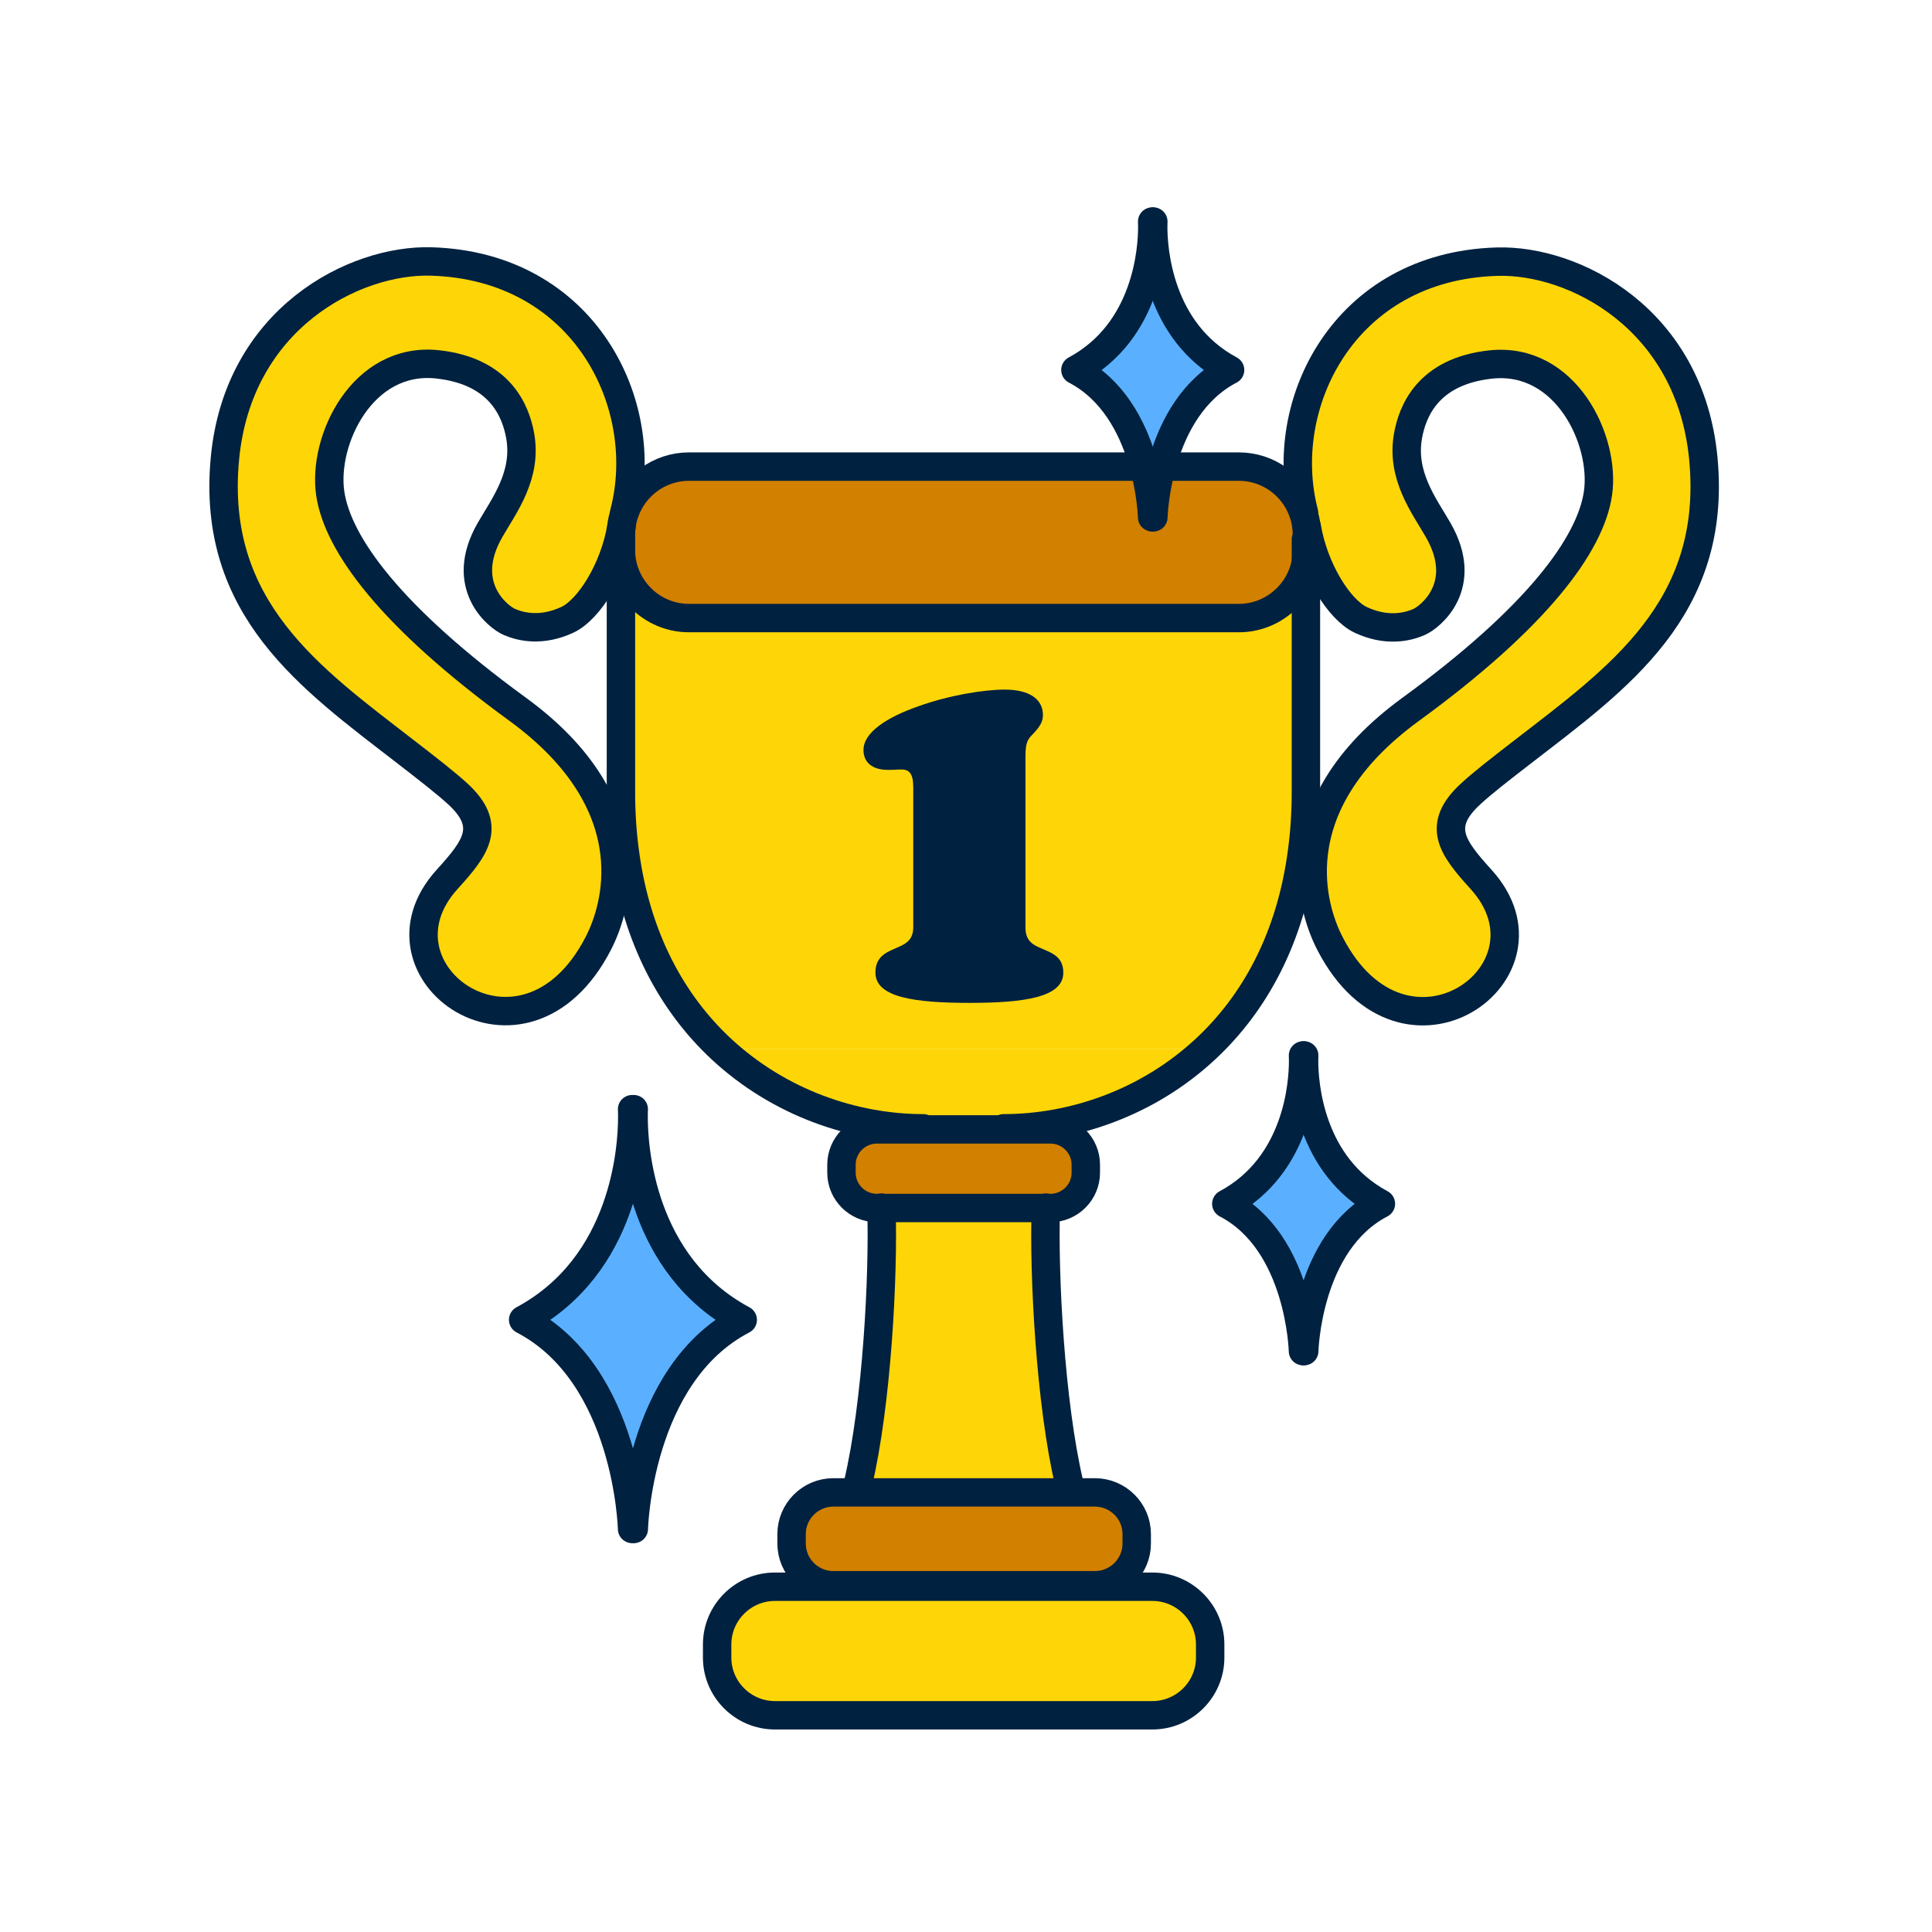
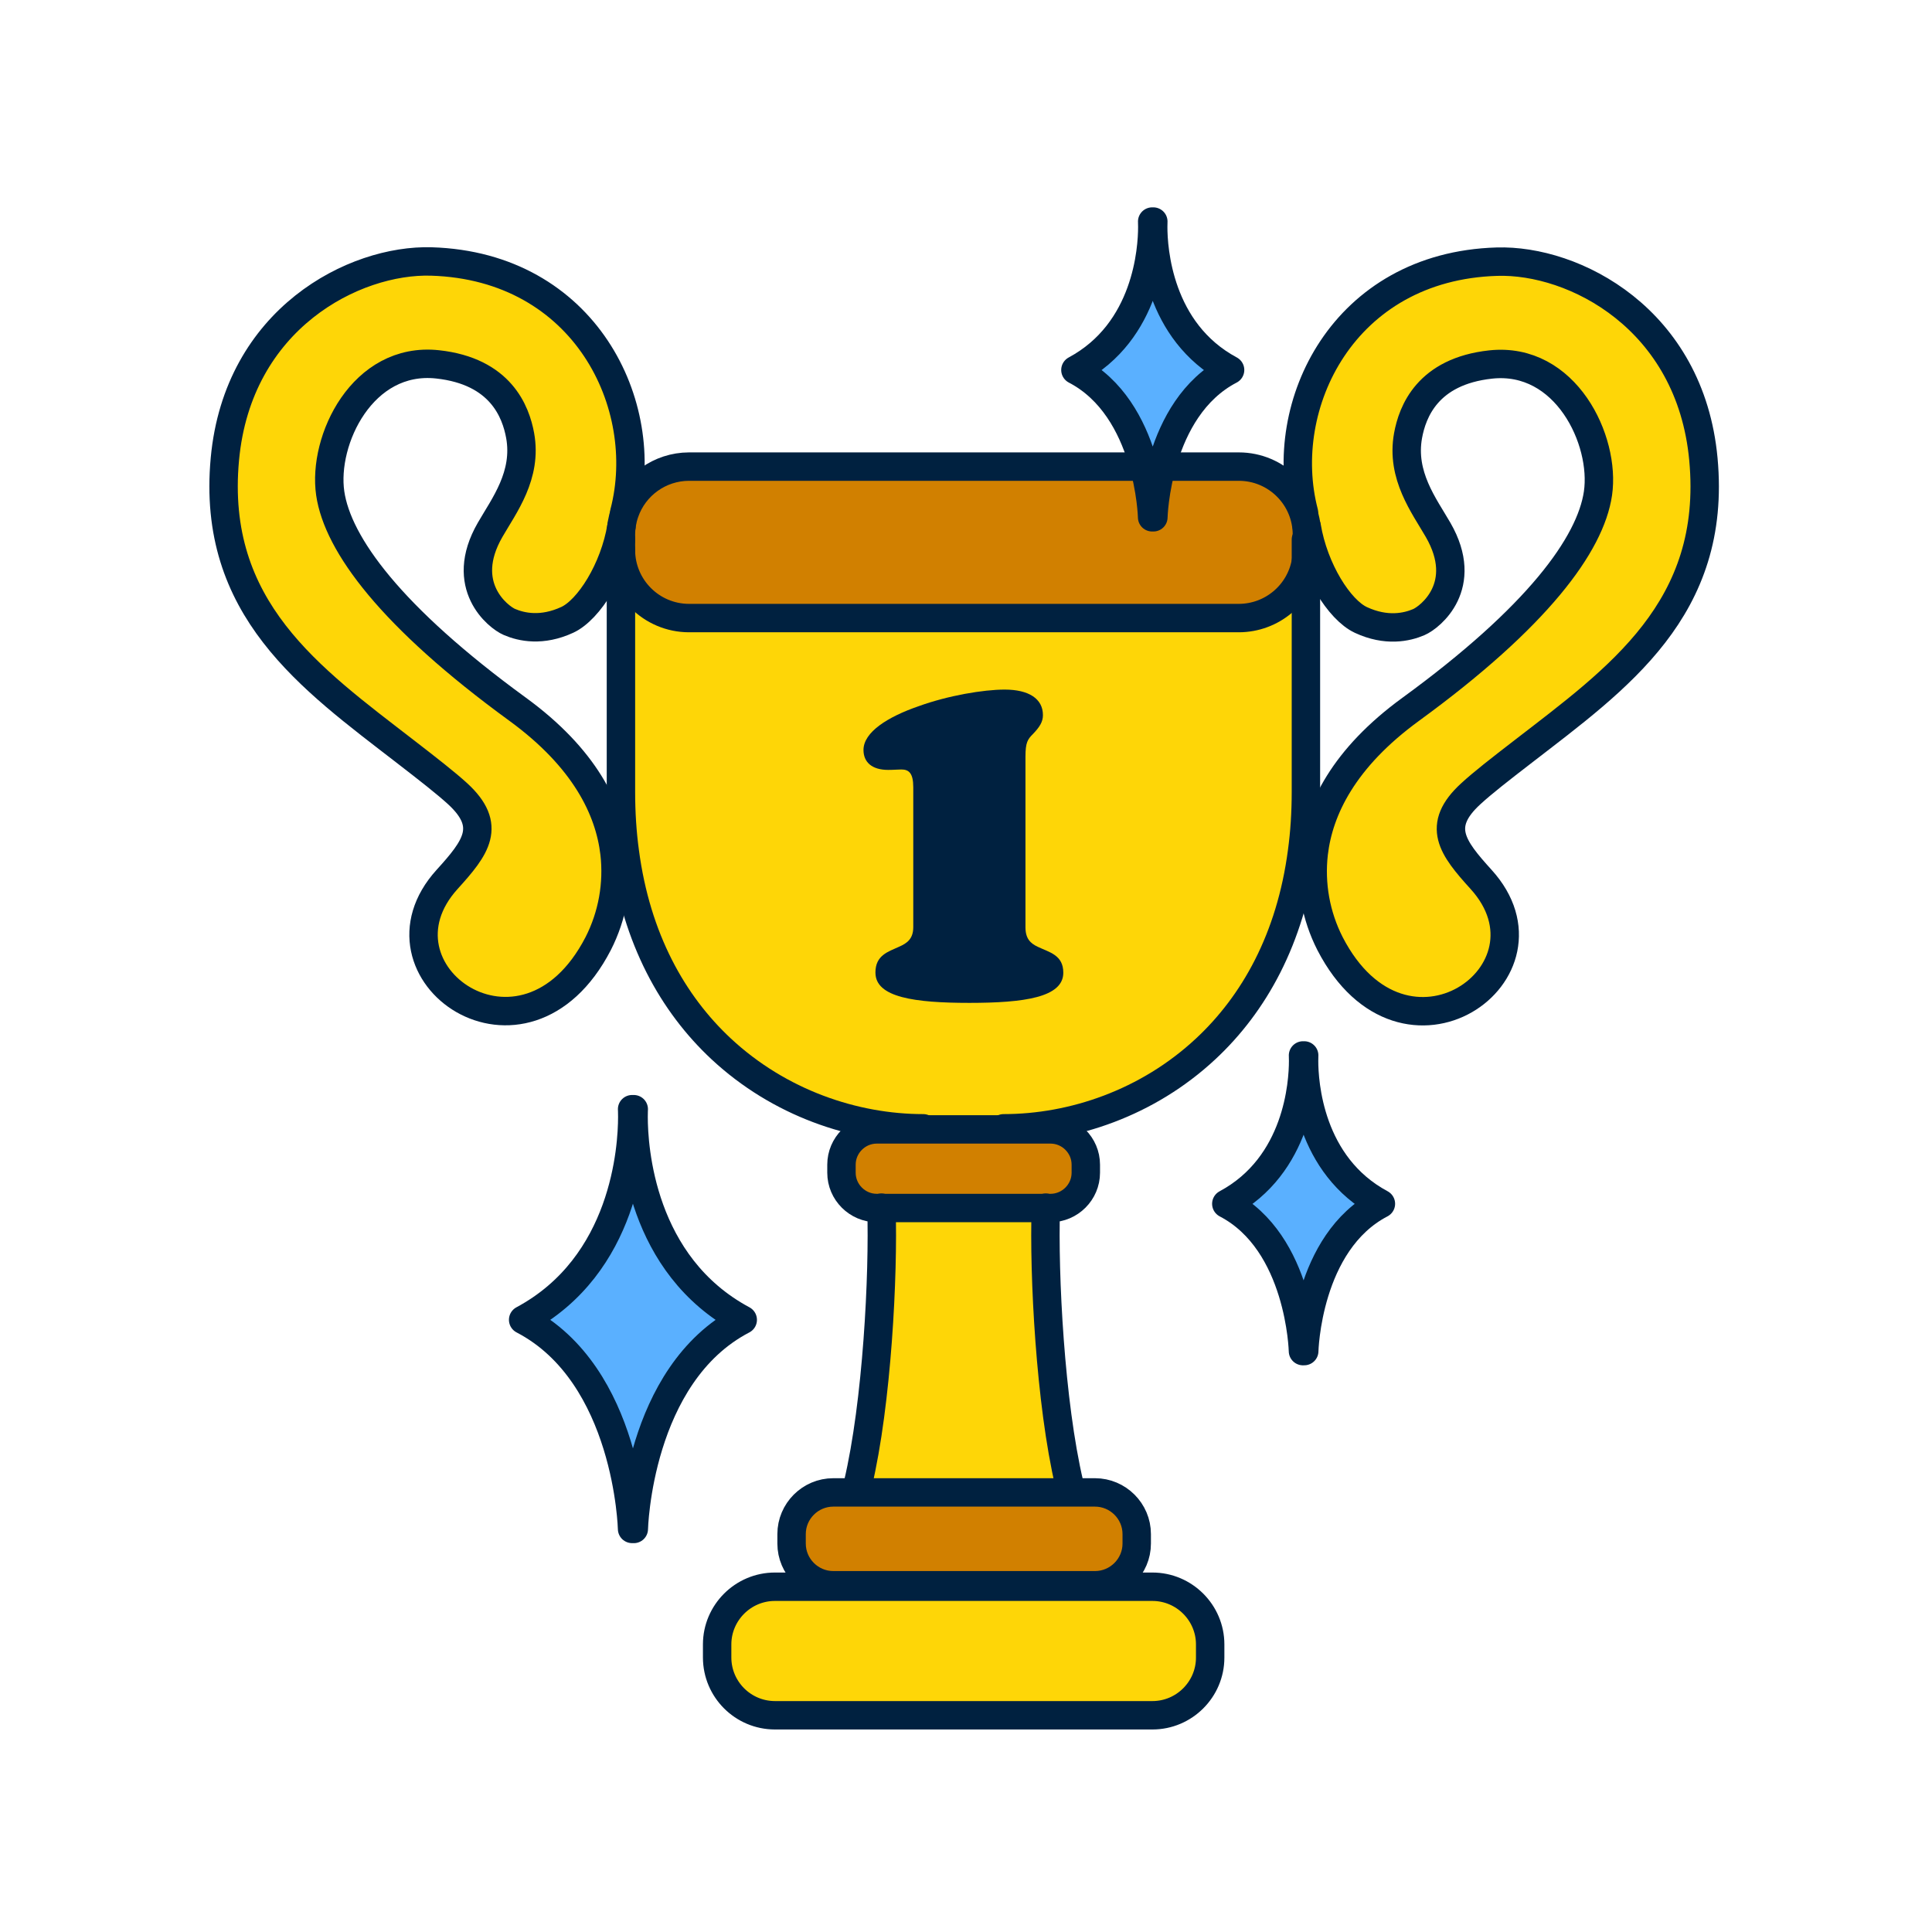
- <svg xmlns="http://www.w3.org/2000/svg" id="Layer_1" version="1.1" viewBox="0 0 68 68">
+ <svg xmlns="http://www.w3.org/2000/svg" id="Layer_1" viewBox="0 0 68 68">
  <defs>
-     <style>
-       .st0 {
-         fill: #5ab0ff;
-       }
- 
-       .st1 {
-         fill: #002140;
-       }
- 
-       .st2 {
-         fill: none;
-         stroke: #002140;
-         stroke-linecap: round;
-         stroke-linejoin: round;
-       }
- 
-       .st3 {
-         fill: #d18000;
-       }
- 
-       .st4 {
-         fill: #fed607;
-       }
-     </style>
+     <style>.st0{fill:#5ab0ff}.st1{fill:#002140}.st2{fill:none;stroke:#002140;stroke-linecap:round;stroke-linejoin:round}.st3{fill:#d18000}.st4{fill:#fed607}</style>
  </defs>
-   <path class="st4" d="M59.95,16.163c.489,5.267-3.023,7.719-6.341,10.285-.831.641-1.432,1.112-1.846,1.49-1.237,1.132-.652,1.898.36,3.012,2.96,3.258-2.71,7.308-5.314,2.263-.354-.689-.731-1.83-.573-3.183.181-1.536,1.047-3.341,3.416-5.067,4.451-3.243,6.326-5.797,6.588-7.596.273-1.873-1.135-4.821-3.774-4.538-2.231.239-2.758,1.672-2.91,2.502-.254,1.403.566,2.469,1.059,3.32,1.132,1.963-.283,3.074-.679,3.245-.425.185-1.143.341-2.038-.075-.758-.352-1.655-1.774-1.907-3.283h-.008c-.019-.171-.058-.339-.113-.497l.021-.006c-.981-3.774,1.378-8.664,6.79-8.826,2.714-.083,6.811,2.005,7.269,6.953l.002.002Z" />
-   <path class="st3" d="M45.965,19.785c-.2,1.116-1.184,1.971-2.356,1.971h-19.357c-1.316,0-2.394-1.078-2.394-2.394v-.545c0-.094.006-.189.017-.281.019-.173.058-.341.116-.498.323-.937,1.216-1.615,2.261-1.615h19.357c1.045,0,1.942.677,2.263,1.618.056.158.094.325.113.497.012.092.017.185.017.277v.545c0,.146-.014.287-.038.423v.002Z" />
-   <path class="st4" d="M45.964,19.785v8.083c0,.741-.046,1.447-.137,2.115-.404,3.062-1.69,5.35-3.391,6.934h-17.054c-1.699-1.584-2.987-3.874-3.391-6.932-.09-.67-.137-1.374-.137-2.117v-8.507c0,1.316,1.078,2.394,2.394,2.394h19.357c1.172,0,2.156-.854,2.356-1.971h.002Z" />
-   <path class="st4" d="M42.595,57.878v.464c0,1.118-.914,2.03-2.032,2.03h-13.289c-1.118,0-2.032-.912-2.032-2.03v-.464c0-1.116.914-2.03,2.032-2.03h13.289c1.118,0,2.032.914,2.032,2.03Z" />
-   <path class="st4" d="M25.383,36.917h17.054c-2.04,1.903-4.677,2.796-7.113,2.796v.037h-2.829v-.037c-2.433,0-5.071-.893-7.113-2.796h.002Z" />
-   <path class="st3" d="M40.008,53.994v.335c0,.806-.66,1.467-1.469,1.467h-9.211c-.808,0-1.468-.66-1.468-1.467v-.335c0-.806.66-1.466,1.468-1.466h9.211c.808,0,1.469.66,1.469,1.466Z" />
-   <path class="st3" d="M31.024,42.518h-.167c-.681,0-1.241-.56-1.241-1.241v-.285c0-.681.56-1.241,1.241-1.241h6.118c.681,0,1.241.56,1.241,1.241v.285c0,.681-.56,1.241-1.241,1.241h-5.951Z" />
-   <path class="st4" d="M37.639,52.239v.289h-7.444v-.289c.677-2.864.905-7.377.83-9.721h5.785c-.075,2.342.154,6.855.83,9.721Z" />
-   <path class="st4" d="M15.183,9.205c5.414.166,7.771,5.056,6.792,8.83l.013.004c-.058.158-.096.325-.115.498-.25,1.509-1.147,2.929-1.905,3.281-.895.414-1.613.258-2.038.075-.398-.169-1.811-1.282-.679-3.243.491-.853,1.311-1.919,1.056-3.32-.152-.829-.679-2.263-2.91-2.504-2.639-.283-4.047,2.665-3.774,4.54.264,1.798,2.138,4.35,6.592,7.596,2.367,1.724,3.233,3.532,3.414,5.067.158,1.351-.217,2.494-.574,3.183-2.604,5.04-8.274.991-5.314-2.263,1.01-1.114,1.599-1.88.362-3.014-.412-.375-1.016-.847-1.846-1.488-3.32-2.569-6.83-5.023-6.342-10.291.458-4.948,4.557-7.034,7.267-6.953Z" />
-   <path class="st2" d="M21.873,18.535c-.25,1.509-1.147,2.929-1.905,3.281-.895.414-1.613.258-2.038.075-.398-.169-1.811-1.282-.679-3.243.491-.853,1.311-1.919,1.056-3.32-.152-.829-.679-2.263-2.91-2.504-2.639-.283-4.047,2.665-3.774,4.54.264,1.798,2.138,4.35,6.592,7.596,2.367,1.724,3.233,3.532,3.414,5.067.158,1.351-.217,2.494-.574,3.183-2.604,5.041-8.274.991-5.314-2.263,1.01-1.114,1.599-1.88.362-3.014-.412-.375-1.016-.847-1.846-1.488-3.32-2.567-6.83-5.021-6.342-10.289.458-4.948,4.557-7.034,7.267-6.953,5.414.166,7.771,5.056,6.792,8.83" />
-   <path class="st2" d="M45.993,18.538c.252,1.509,1.147,2.931,1.907,3.283.893.414,1.613.258,2.038.075.398-.171,1.811-1.282.679-3.245-.491-.851-1.313-1.917-1.058-3.32.152-.829.679-2.261,2.91-2.502,2.639-.283,4.047,2.665,3.774,4.538-.264,1.798-2.138,4.353-6.588,7.596-2.369,1.724-3.235,3.532-3.416,5.067-.158,1.353.217,2.494.574,3.183,2.604,5.042,8.276.995,5.314-2.263-1.01-1.114-1.597-1.88-.36-3.012.412-.379,1.014-.849,1.846-1.49,3.318-2.566,6.83-5.017,6.341-10.285-.458-4.948-4.556-7.038-7.269-6.953-5.41.162-7.771,5.054-6.79,8.826" />
-   <path class="st2" d="M36.809,42.518h.167c.681,0,1.241-.56,1.241-1.241v-.285c0-.681-.56-1.241-1.241-1.241h-6.118c-.681,0-1.241.56-1.241,1.241v.285c0,.681.56,1.241,1.241,1.241h5.951Z" />
-   <path class="st2" d="M37.639,52.528h.901c.808,0,1.469.66,1.469,1.466v.335c0,.806-.66,1.467-1.469,1.467h-9.211c-.808,0-1.468-.66-1.468-1.467v-.335c0-.806.66-1.466,1.468-1.466h8.312-.002Z" />
-   <path class="st2" d="M40.562,60.372h-13.289c-1.118,0-2.032-.912-2.032-2.03v-.464c0-1.116.914-2.03,2.032-2.03h13.289c1.118,0,2.032.914,2.032,2.03v.464c0,1.118-.914,2.03-2.032,2.03Z" />
-   <path class="st2" d="M21.855,18.99v-.173c0-.094.006-.189.017-.281.019-.173.058-.341.115-.498.323-.937,1.216-1.615,2.261-1.615h19.357c1.045,0,1.942.677,2.263,1.618.056.158.094.325.114.497.012.092.017.185.017.277v.545c0,.146-.014.287-.038.423-.2,1.116-1.184,1.971-2.356,1.971h-19.357c-1.316,0-2.394-1.078-2.394-2.394" />
-   <path class="st2" d="M21.855,18.99v8.878c0,.741.046,1.447.137,2.117.404,3.06,1.692,5.348,3.391,6.932,2.042,1.903,4.681,2.796,7.113,2.796" />
-   <path class="st2" d="M45.964,18.99v8.878c0,.741-.046,1.447-.137,2.115-.404,3.062-1.69,5.35-3.391,6.934-2.04,1.903-4.677,2.796-7.113,2.796" />
-   <path class="st2" d="M31.024,42.506v.013c.075,2.342-.152,6.855-.83,9.721" />
-   <path class="st2" d="M36.809,42.506v.013c-.075,2.342.154,6.855.829,9.721" />
-   <path class="st1" d="M30.812,34.232c0-.614.448-.733.837-.912.269-.119.495-.27.495-.687v-4.923c0-.493-.15-.627-.42-.627-.135,0-.254.015-.464.015-.568,0-.868-.269-.868-.702,0-.627.853-1.166,1.946-1.542,1.031-.373,2.275-.583,3.023-.583.837,0,1.347.314,1.347.899,0,.239-.119.42-.345.658-.194.194-.27.3-.27.808v6.001c0,.404.179.568.433.687.404.194.899.285.899.912,0,.868-1.376,1.062-3.306,1.062s-3.306-.194-3.306-1.062l-.002-.004Z" />
-   <path class="st0" d="M26.139,46.456c-3.707,1.928-3.834,7.36-3.834,7.36h-.056s-.127-5.431-3.834-7.36c3.595-1.928,3.842-6.053,3.842-7.144h.042c0,1.091.246,5.216,3.841,7.144h-.002Z" />
-   <path class="st2" d="M22.248,39.04s.006.096.006.269c0,1.091-.246,5.216-3.841,7.144,3.707,1.928,3.834,7.36,3.834,7.36" />
-   <path class="st2" d="M22.306,39.04s-.006.096-.006.27c0,1.091.246,5.216,3.842,7.144-3.707,1.928-3.834,7.36-3.834,7.36" />
-   <path class="st0" d="M48.603,42.369c-2.612,1.359-2.698,5.185-2.698,5.185h-.04s-.09-3.826-2.698-5.185c2.531-1.357,2.704-4.259,2.704-5.031h.033c0,.77.173,3.674,2.704,5.031h-.004Z" />
-   <path class="st2" d="M45.862,37.148s.004.069.004.191c0,.77-.173,3.674-2.704,5.031,2.61,1.359,2.698,5.185,2.698,5.185" />
-   <path class="st2" d="M45.903,37.148s-.004.069-.004.19c0,.77.173,3.674,2.704,5.031-2.612,1.359-2.698,5.185-2.698,5.185" />
-   <path class="st0" d="M43.293,13.02c-2.612,1.359-2.7,5.185-2.7,5.185h-.04s-.09-3.826-2.7-5.185c2.533-1.359,2.706-4.263,2.706-5.033h.031c0,.77.173,3.674,2.706,5.033h-.002Z" />
-   <path class="st2" d="M40.553,7.798s.004.069.004.191c0,.77-.173,3.674-2.706,5.033,2.612,1.359,2.7,5.185,2.7,5.185" />
-   <path class="st2" d="M40.593,7.798s-.004.069-.004.191c0,.77.173,3.674,2.706,5.033-2.612,1.359-2.7,5.185-2.7,5.185" />
+   <path d="M59.95 16.163c.489 5.267-3.023 7.719-6.341 10.285-.831.641-1.432 1.112-1.846 1.49-1.237 1.132-.652 1.898.36 3.012 2.96 3.258-2.71 7.308-5.314 2.263a5.64 5.64 0 0 1-.573-3.183c.181-1.536 1.047-3.341 3.416-5.067 4.451-3.243 6.326-5.797 6.588-7.596.273-1.873-1.135-4.821-3.774-4.538-2.231.239-2.758 1.672-2.91 2.502-.254 1.403.566 2.469 1.059 3.32 1.132 1.963-.283 3.074-.679 3.245-.425.185-1.143.341-2.038-.075-.758-.352-1.655-1.774-1.907-3.283h-.008a2.3 2.3 0 0 0-.113-.497l.021-.006c-.981-3.774 1.378-8.664 6.79-8.826 2.714-.083 6.811 2.005 7.269 6.953l.002.002Z" class="st4" />
+   <path d="M45.965 19.785a2.4 2.4 0 0 1-2.356 1.971H24.252a2.4 2.4 0 0 1-2.394-2.394v-.545a2.4 2.4 0 0 1 .133-.779 2.4 2.4 0 0 1 2.261-1.615h19.357a2.396 2.396 0 0 1 2.393 2.392v.545q-.001.219-.038.423z" class="st3" />
+   <path d="M45.964 19.785v8.083q0 1.112-.137 2.115c-.404 3.062-1.69 5.35-3.391 6.934H25.382c-1.699-1.584-2.987-3.874-3.391-6.932q-.136-1.004-.137-2.117v-8.507a2.4 2.4 0 0 0 2.394 2.394h19.357a2.4 2.4 0 0 0 2.356-1.971h.002Zm-3.369 38.093v.464c0 1.118-.914 2.03-2.032 2.03H27.274a2.036 2.036 0 0 1-2.032-2.03v-.464c0-1.116.914-2.03 2.032-2.03h13.289c1.118 0 2.032.914 2.032 2.03M25.383 36.917h17.054c-2.04 1.903-4.677 2.796-7.113 2.796v.037h-2.829v-.037c-2.433 0-5.071-.893-7.113-2.796z" class="st4" />
+   <path d="M40.008 53.994v.335c0 .806-.66 1.467-1.469 1.467h-9.211c-.808 0-1.468-.66-1.468-1.467v-.335c0-.806.66-1.466 1.468-1.466h9.211c.808 0 1.469.66 1.469 1.466m-8.984-11.476h-.167c-.681 0-1.241-.56-1.241-1.241v-.285c0-.681.56-1.241 1.241-1.241h6.118c.681 0 1.241.56 1.241 1.241v.285c0 .681-.56 1.241-1.241 1.241z" class="st3" />
+   <path d="M37.639 52.239v.289h-7.444v-.289c.677-2.864.905-7.377.83-9.721h5.785c-.075 2.342.154 6.855.83 9.721ZM15.183 9.205c5.414.166 7.771 5.056 6.792 8.83l.013.004a2 2 0 0 0-.115.498c-.25 1.509-1.147 2.929-1.905 3.281-.895.414-1.613.258-2.038.075-.398-.169-1.811-1.282-.679-3.243.491-.853 1.311-1.919 1.056-3.32-.152-.829-.679-2.263-2.91-2.504-2.639-.283-4.047 2.665-3.774 4.54.264 1.798 2.138 4.35 6.592 7.596 2.367 1.724 3.233 3.532 3.414 5.067a5.6 5.6 0 0 1-.574 3.183c-2.604 5.04-8.274.991-5.314-2.263 1.01-1.114 1.599-1.88.362-3.014-.412-.375-1.016-.847-1.846-1.488-3.32-2.569-6.83-5.023-6.342-10.291.458-4.948 4.557-7.034 7.267-6.953Z" class="st4" />
+   <path d="M21.873 18.535c-.25 1.509-1.147 2.929-1.905 3.281-.895.414-1.613.258-2.038.075-.398-.169-1.811-1.282-.679-3.243.491-.853 1.311-1.919 1.056-3.32-.152-.829-.679-2.263-2.91-2.504-2.639-.283-4.047 2.665-3.774 4.54.264 1.798 2.138 4.35 6.592 7.596 2.367 1.724 3.233 3.532 3.414 5.067a5.6 5.6 0 0 1-.574 3.183c-2.604 5.041-8.274.991-5.314-2.263 1.01-1.114 1.599-1.88.362-3.014-.412-.375-1.016-.847-1.846-1.488-3.32-2.567-6.83-5.021-6.342-10.289.458-4.948 4.557-7.034 7.267-6.953 5.414.166 7.771 5.056 6.792 8.83m24.019.505c.252 1.509 1.147 2.931 1.907 3.283.893.414 1.613.258 2.038.075.398-.171 1.811-1.282.679-3.245-.491-.851-1.313-1.917-1.058-3.32.152-.829.679-2.261 2.91-2.502 2.639-.283 4.047 2.665 3.774 4.538-.264 1.798-2.138 4.353-6.588 7.596-2.369 1.724-3.235 3.532-3.416 5.067a5.6 5.6 0 0 0 .574 3.183c2.604 5.042 8.276.995 5.314-2.263-1.01-1.114-1.597-1.88-.36-3.012.412-.379 1.014-.849 1.846-1.49 3.318-2.566 6.83-5.017 6.341-10.285-.458-4.948-4.556-7.038-7.269-6.953-5.41.162-7.771 5.054-6.79 8.826m-9.086 24.482h.167c.681 0 1.241-.56 1.241-1.241v-.285c0-.681-.56-1.241-1.241-1.241h-6.118c-.681 0-1.241.56-1.241 1.241v.285c0 .681.56 1.241 1.241 1.241zm.83 10.01h.901c.808 0 1.469.66 1.469 1.466v.335c0 .806-.66 1.467-1.469 1.467h-9.211c-.808 0-1.468-.66-1.468-1.467v-.335c0-.806.66-1.466 1.468-1.466h8.312zm2.923 7.844H27.273a2.036 2.036 0 0 1-2.032-2.03v-.464c0-1.116.914-2.03 2.032-2.03h13.289c1.118 0 2.032.914 2.032 2.03v.464c0 1.118-.914 2.03-2.032 2.03" class="st2" />
+   <path d="M21.855 18.99v-.173a2.4 2.4 0 0 1 .132-.779 2.4 2.4 0 0 1 2.261-1.615h19.357a2.396 2.396 0 0 1 2.394 2.392v.545q-.001.219-.038.423a2.4 2.4 0 0 1-2.356 1.971H24.248a2.4 2.4 0 0 1-2.394-2.394" class="st2" />
+   <path d="M21.855 18.99v8.878q0 1.112.137 2.117c.404 3.06 1.692 5.348 3.391 6.932 2.042 1.903 4.681 2.796 7.113 2.796M45.964 18.99v8.878q0 1.112-.137 2.115c-.404 3.062-1.69 5.35-3.391 6.934-2.04 1.903-4.677 2.796-7.113 2.796m-4.299 2.793v.013c.075 2.342-.152 6.855-.83 9.721m6.615-9.734v.013c-.075 2.342.154 6.855.829 9.721" class="st2" />
+   <path d="M30.812 34.232c0-.614.448-.733.837-.912.269-.119.495-.27.495-.687V27.71c0-.493-.15-.627-.42-.627-.135 0-.254.015-.464.015-.568 0-.868-.269-.868-.702 0-.627.853-1.166 1.946-1.542 1.031-.373 2.275-.583 3.023-.583.837 0 1.347.314 1.347.899 0 .239-.119.42-.345.658-.194.194-.27.3-.27.808v6.001c0 .404.179.568.433.687.404.194.899.285.899.912 0 .868-1.376 1.062-3.306 1.062s-3.306-.194-3.306-1.062z" class="st1" />
+   <path d="M26.139 46.456c-3.707 1.928-3.834 7.36-3.834 7.36h-.056s-.127-5.431-3.834-7.36c3.595-1.928 3.842-6.053 3.842-7.144h.042c0 1.091.246 5.216 3.841 7.144z" class="st0" />
+   <path d="M22.248 39.04s.006.096.006.269c0 1.091-.246 5.216-3.841 7.144 3.707 1.928 3.834 7.36 3.834 7.36m.059-14.773s-.006.096-.006.27c0 1.091.246 5.216 3.842 7.144-3.707 1.928-3.834 7.36-3.834 7.36" class="st2" />
+   <path d="M48.603 42.369c-2.612 1.359-2.698 5.185-2.698 5.185h-.04s-.09-3.826-2.698-5.185c2.531-1.357 2.704-4.259 2.704-5.031h.033c0 .77.173 3.674 2.704 5.031h-.004Z" class="st0" />
+   <path d="M45.862 37.148s.004.069.004.191c0 .77-.173 3.674-2.704 5.031 2.61 1.359 2.698 5.185 2.698 5.185m.043-10.407s-.004.069-.004.19c0 .77.173 3.674 2.704 5.031-2.612 1.359-2.698 5.185-2.698 5.185" class="st2" />
+   <path d="M43.293 13.02c-2.612 1.359-2.7 5.185-2.7 5.185h-.04s-.09-3.826-2.7-5.185c2.533-1.359 2.706-4.263 2.706-5.033h.031c0 .77.173 3.674 2.706 5.033z" class="st0" />
+   <path d="M40.553 7.798s.004.069.004.191c0 .77-.173 3.674-2.706 5.033 2.612 1.359 2.7 5.185 2.7 5.185m.042-10.409s-.004.069-.004.191c0 .77.173 3.674 2.706 5.033-2.612 1.359-2.7 5.185-2.7 5.185" class="st2" />
</svg>
